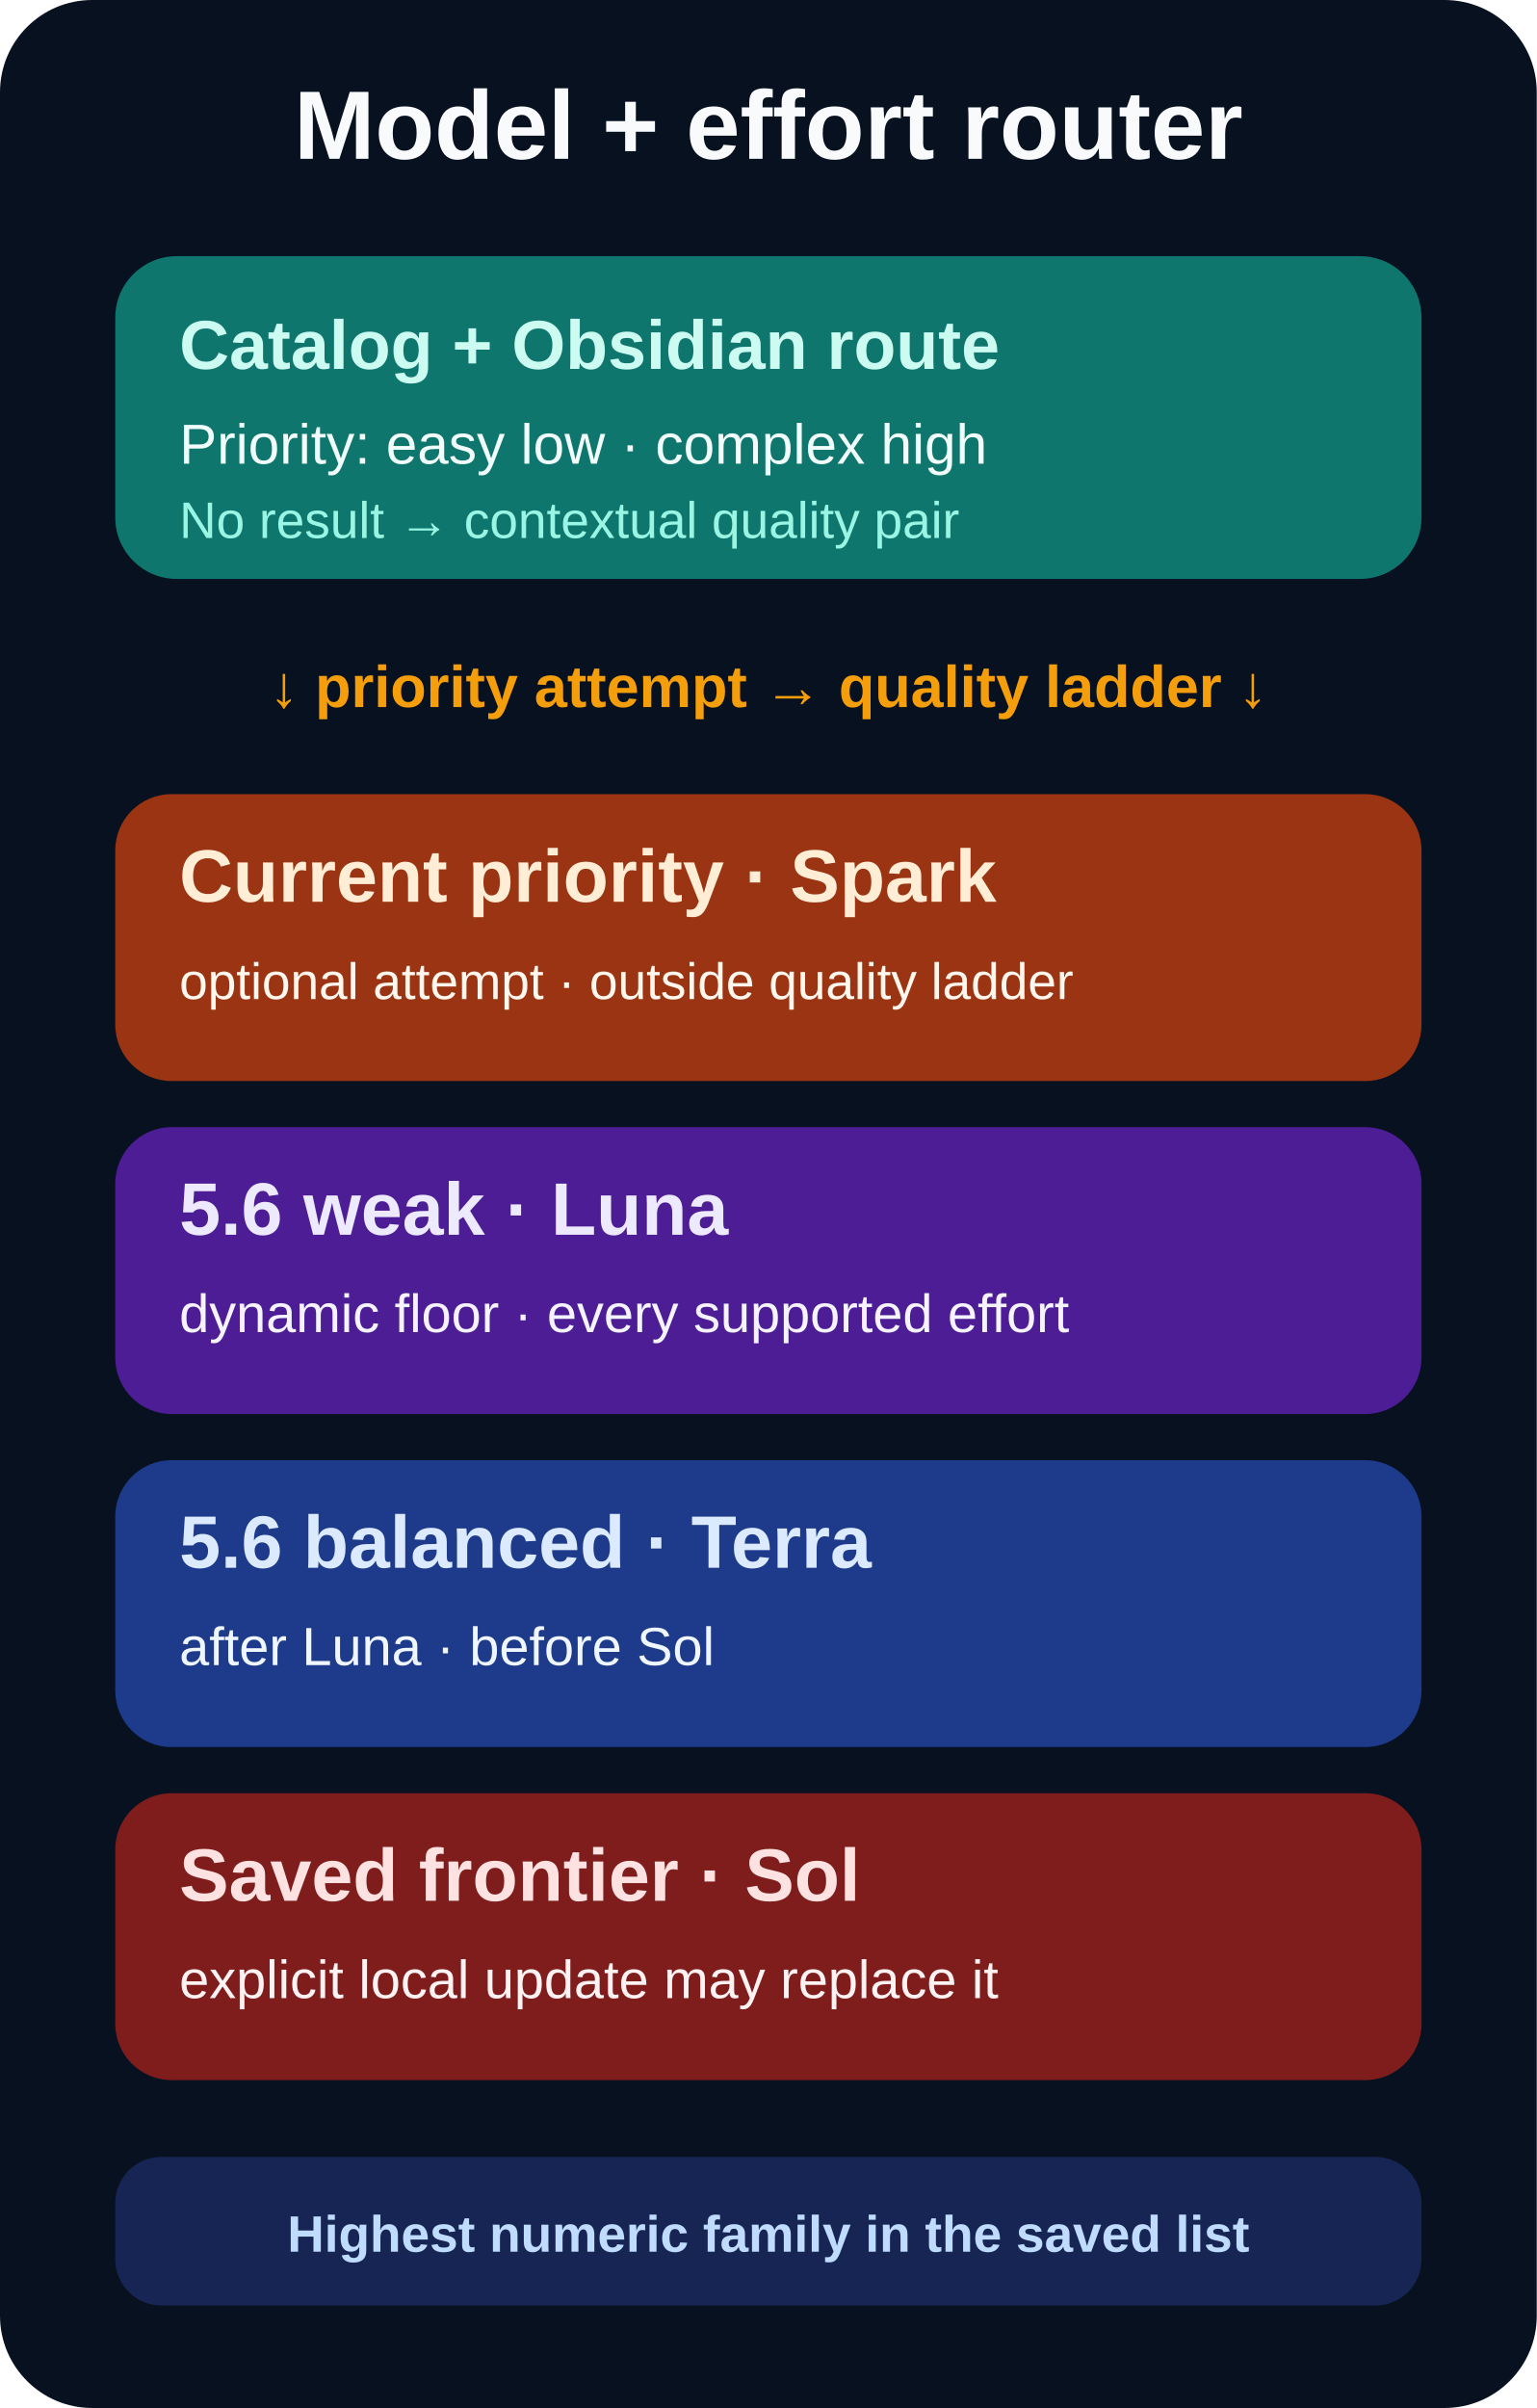
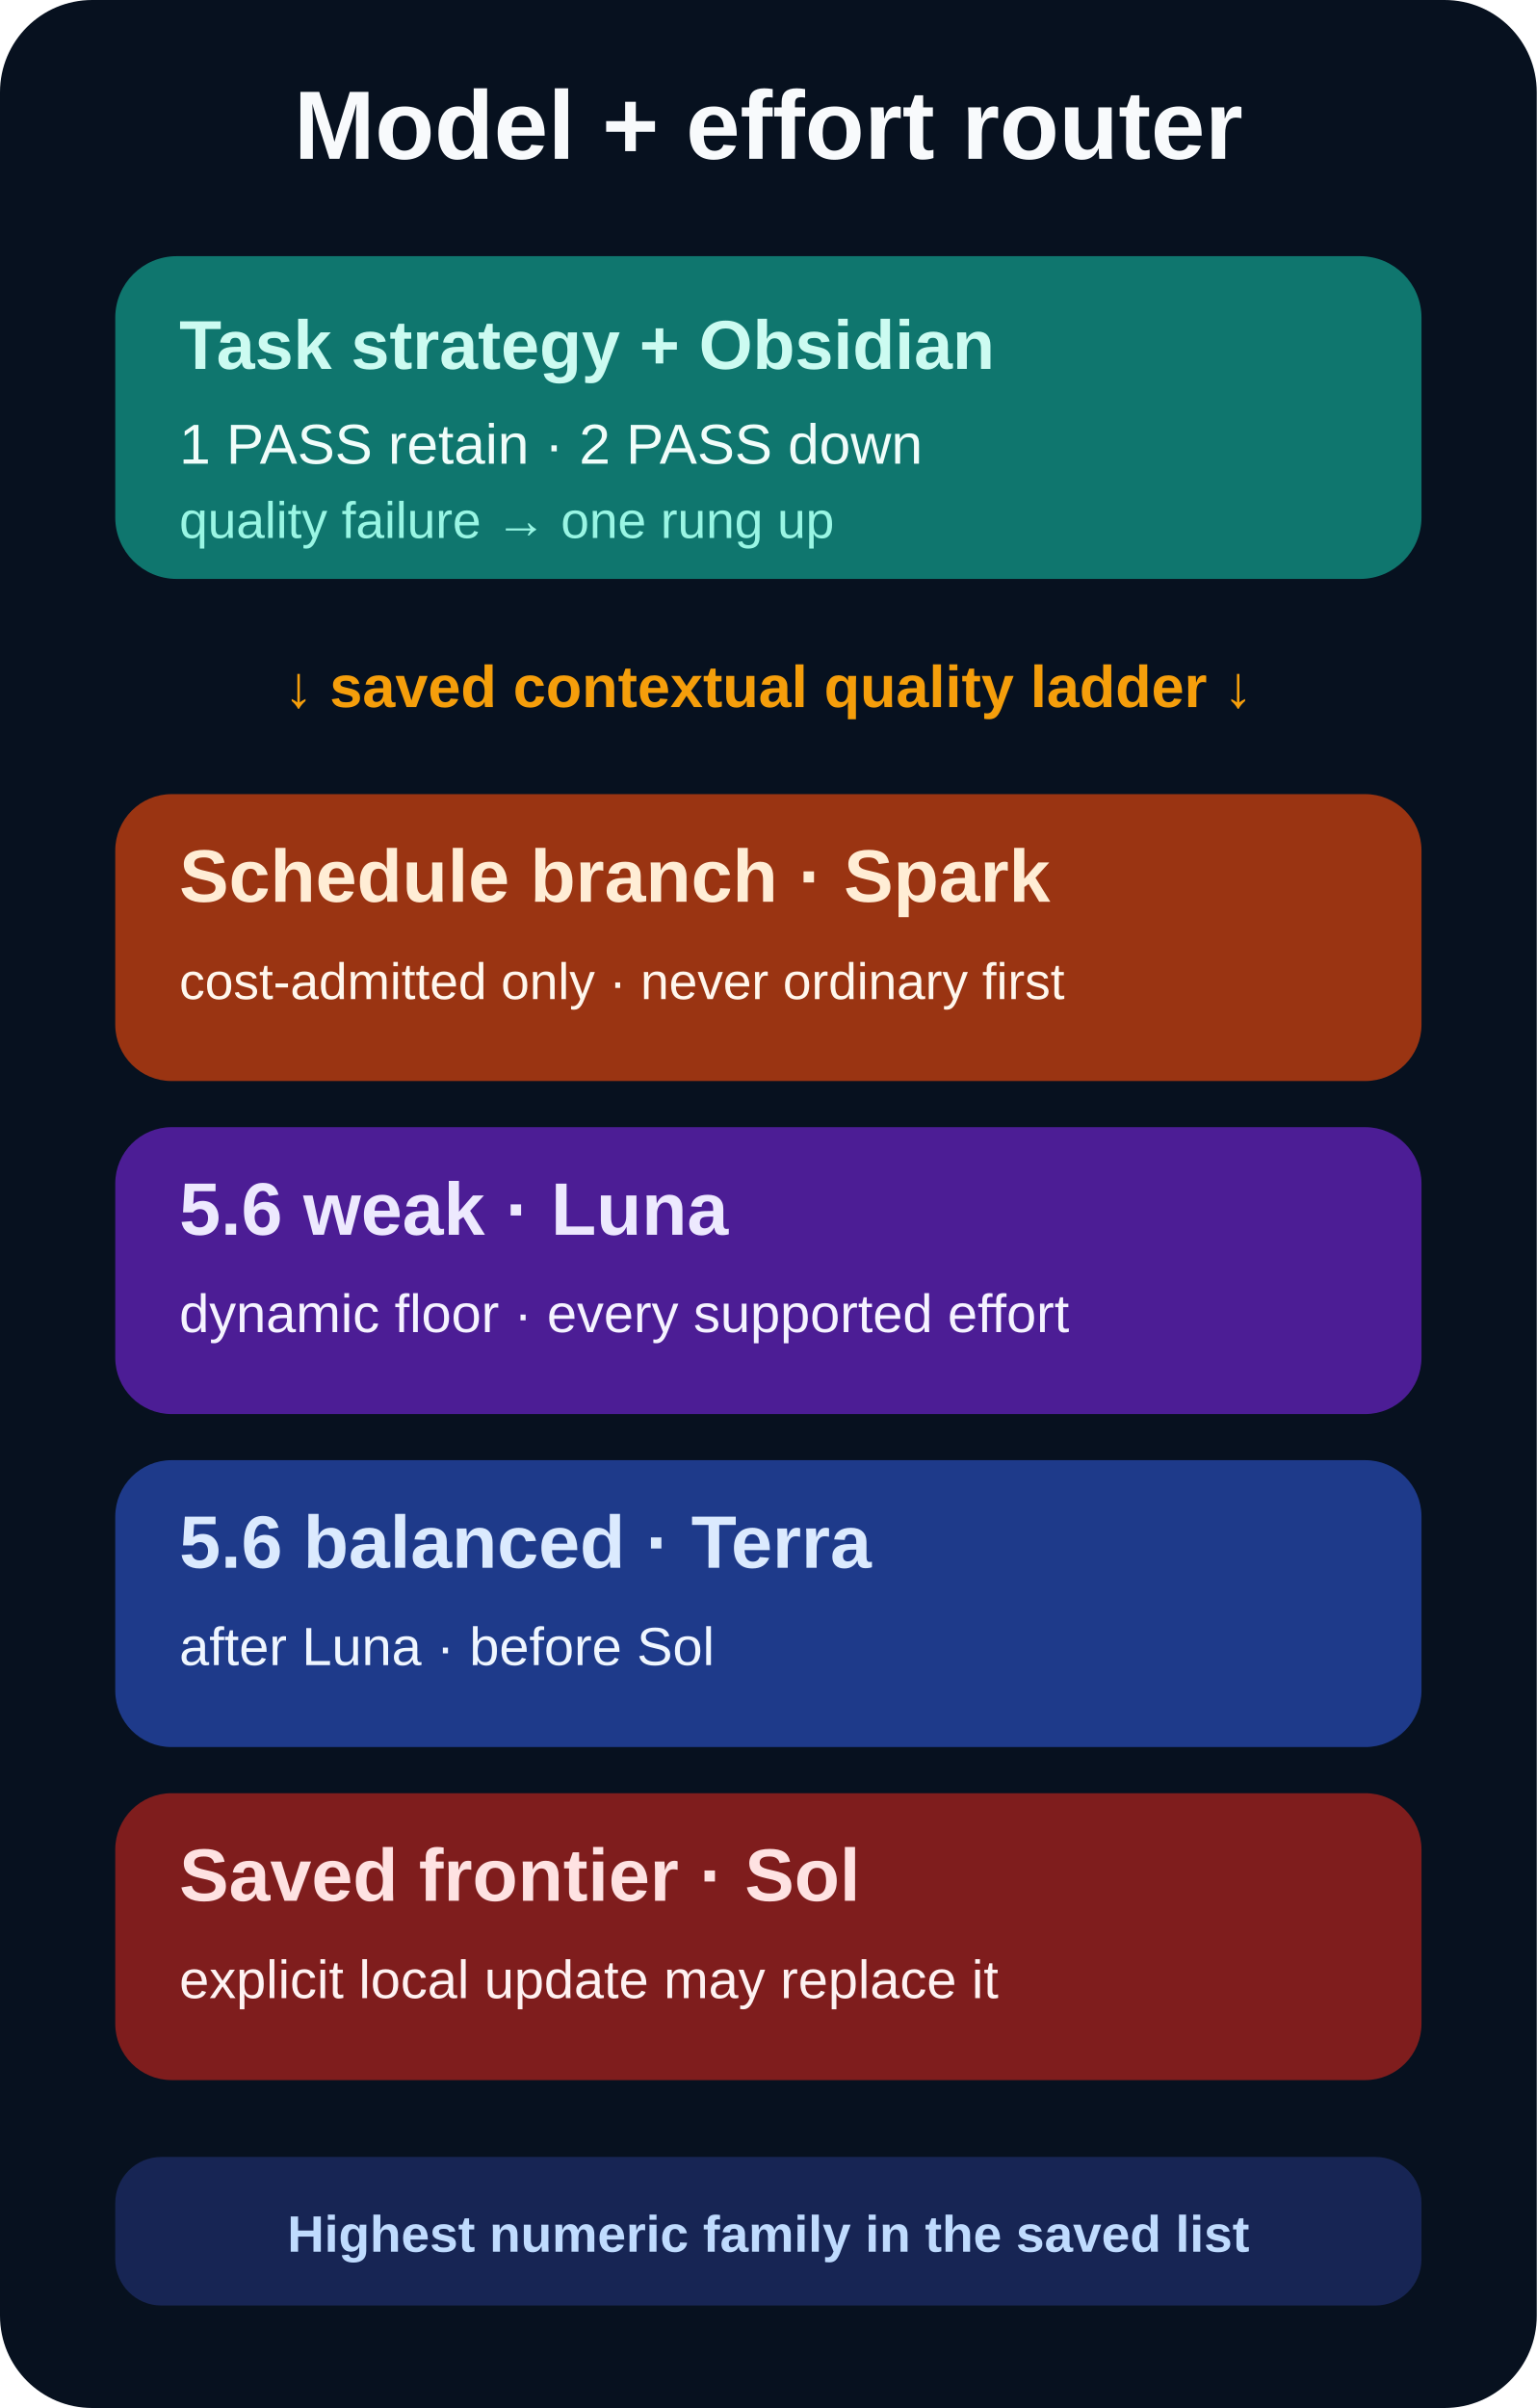
<svg xmlns="http://www.w3.org/2000/svg" role="img" aria-labelledby="title desc" viewBox="0 0 600 940">
  <rect width="600" height="940" rx="36" fill="#07111f" />
  <text x="300" y="62" text-anchor="middle" fill="#f8fafc" font-family="Arial, sans-serif" font-size="38" font-weight="700">Model + effort router</text>
  <g font-family="Arial, sans-serif">
    <rect x="45" y="100" width="510" height="126" rx="24" fill="#0f766e" />
-     <text x="70" y="144" fill="#ccfbf1" font-size="27" font-weight="700">Catalog + Obsidian route</text>
-     <text x="70" y="181" fill="#f0fdfa" font-size="22">Priority: easy low · complex high</text>
-     <text x="70" y="210" fill="#99f6e4" font-size="20">No result → contextual quality pair</text>
-     <text x="300" y="276" text-anchor="middle" fill="#f59e0b" font-size="23" font-weight="700">↓ priority attempt → quality ladder ↓</text>
+     <text x="70" y="144" fill="#ccfbf1" font-size="27" font-weight="700">Task strategy + Obsidian</text>
+     <text x="70" y="181" fill="#f0fdfa" font-size="22">1 PASS retain · 2 PASS down</text>
+     <text x="70" y="210" fill="#99f6e4" font-size="20">quality failure → one rung up</text>
+     <text x="300" y="276" text-anchor="middle" fill="#f59e0b" font-size="23" font-weight="700">↓ saved contextual quality ladder ↓</text>
    <rect x="45" y="310" width="510" height="112" rx="22" fill="#9a3412" />
-     <text x="70" y="352" fill="#ffedd5" font-size="29" font-weight="700">Current priority · Spark</text>
-     <text x="70" y="390" fill="#fff7ed" font-size="20">optional attempt · outside quality ladder</text>
+     <text x="70" y="352" fill="#ffedd5" font-size="29" font-weight="700">Schedule branch · Spark</text>
+     <text x="70" y="390" fill="#fff7ed" font-size="20">cost-admitted only · never ordinary first</text>
    <rect x="45" y="440" width="510" height="112" rx="22" fill="#4c1d95" />
    <text x="70" y="482" fill="#ede9fe" font-size="29" font-weight="700">5.6 weak · Luna</text>
    <text x="70" y="520" fill="#f5f3ff" font-size="21">dynamic floor · every supported effort</text>
    <rect x="45" y="570" width="510" height="112" rx="22" fill="#1e3a8a" />
    <text x="70" y="612" fill="#dbeafe" font-size="29" font-weight="700">5.6 balanced · Terra</text>
    <text x="70" y="650" fill="#eff6ff" font-size="21">after Luna · before Sol</text>
    <rect x="45" y="700" width="510" height="112" rx="22" fill="#7f1d1d" />
    <text x="70" y="742" fill="#fee2e2" font-size="29" font-weight="700">Saved frontier · Sol</text>
    <text x="70" y="780" fill="#fef2f2" font-size="21">explicit local update may replace it</text>
    <rect x="45" y="842" width="510" height="58" rx="18" fill="#172554" />
    <text x="300" y="879" text-anchor="middle" fill="#bfdbfe" font-size="20" font-weight="700">Highest numeric family in the saved list</text>
  </g>
</svg>
